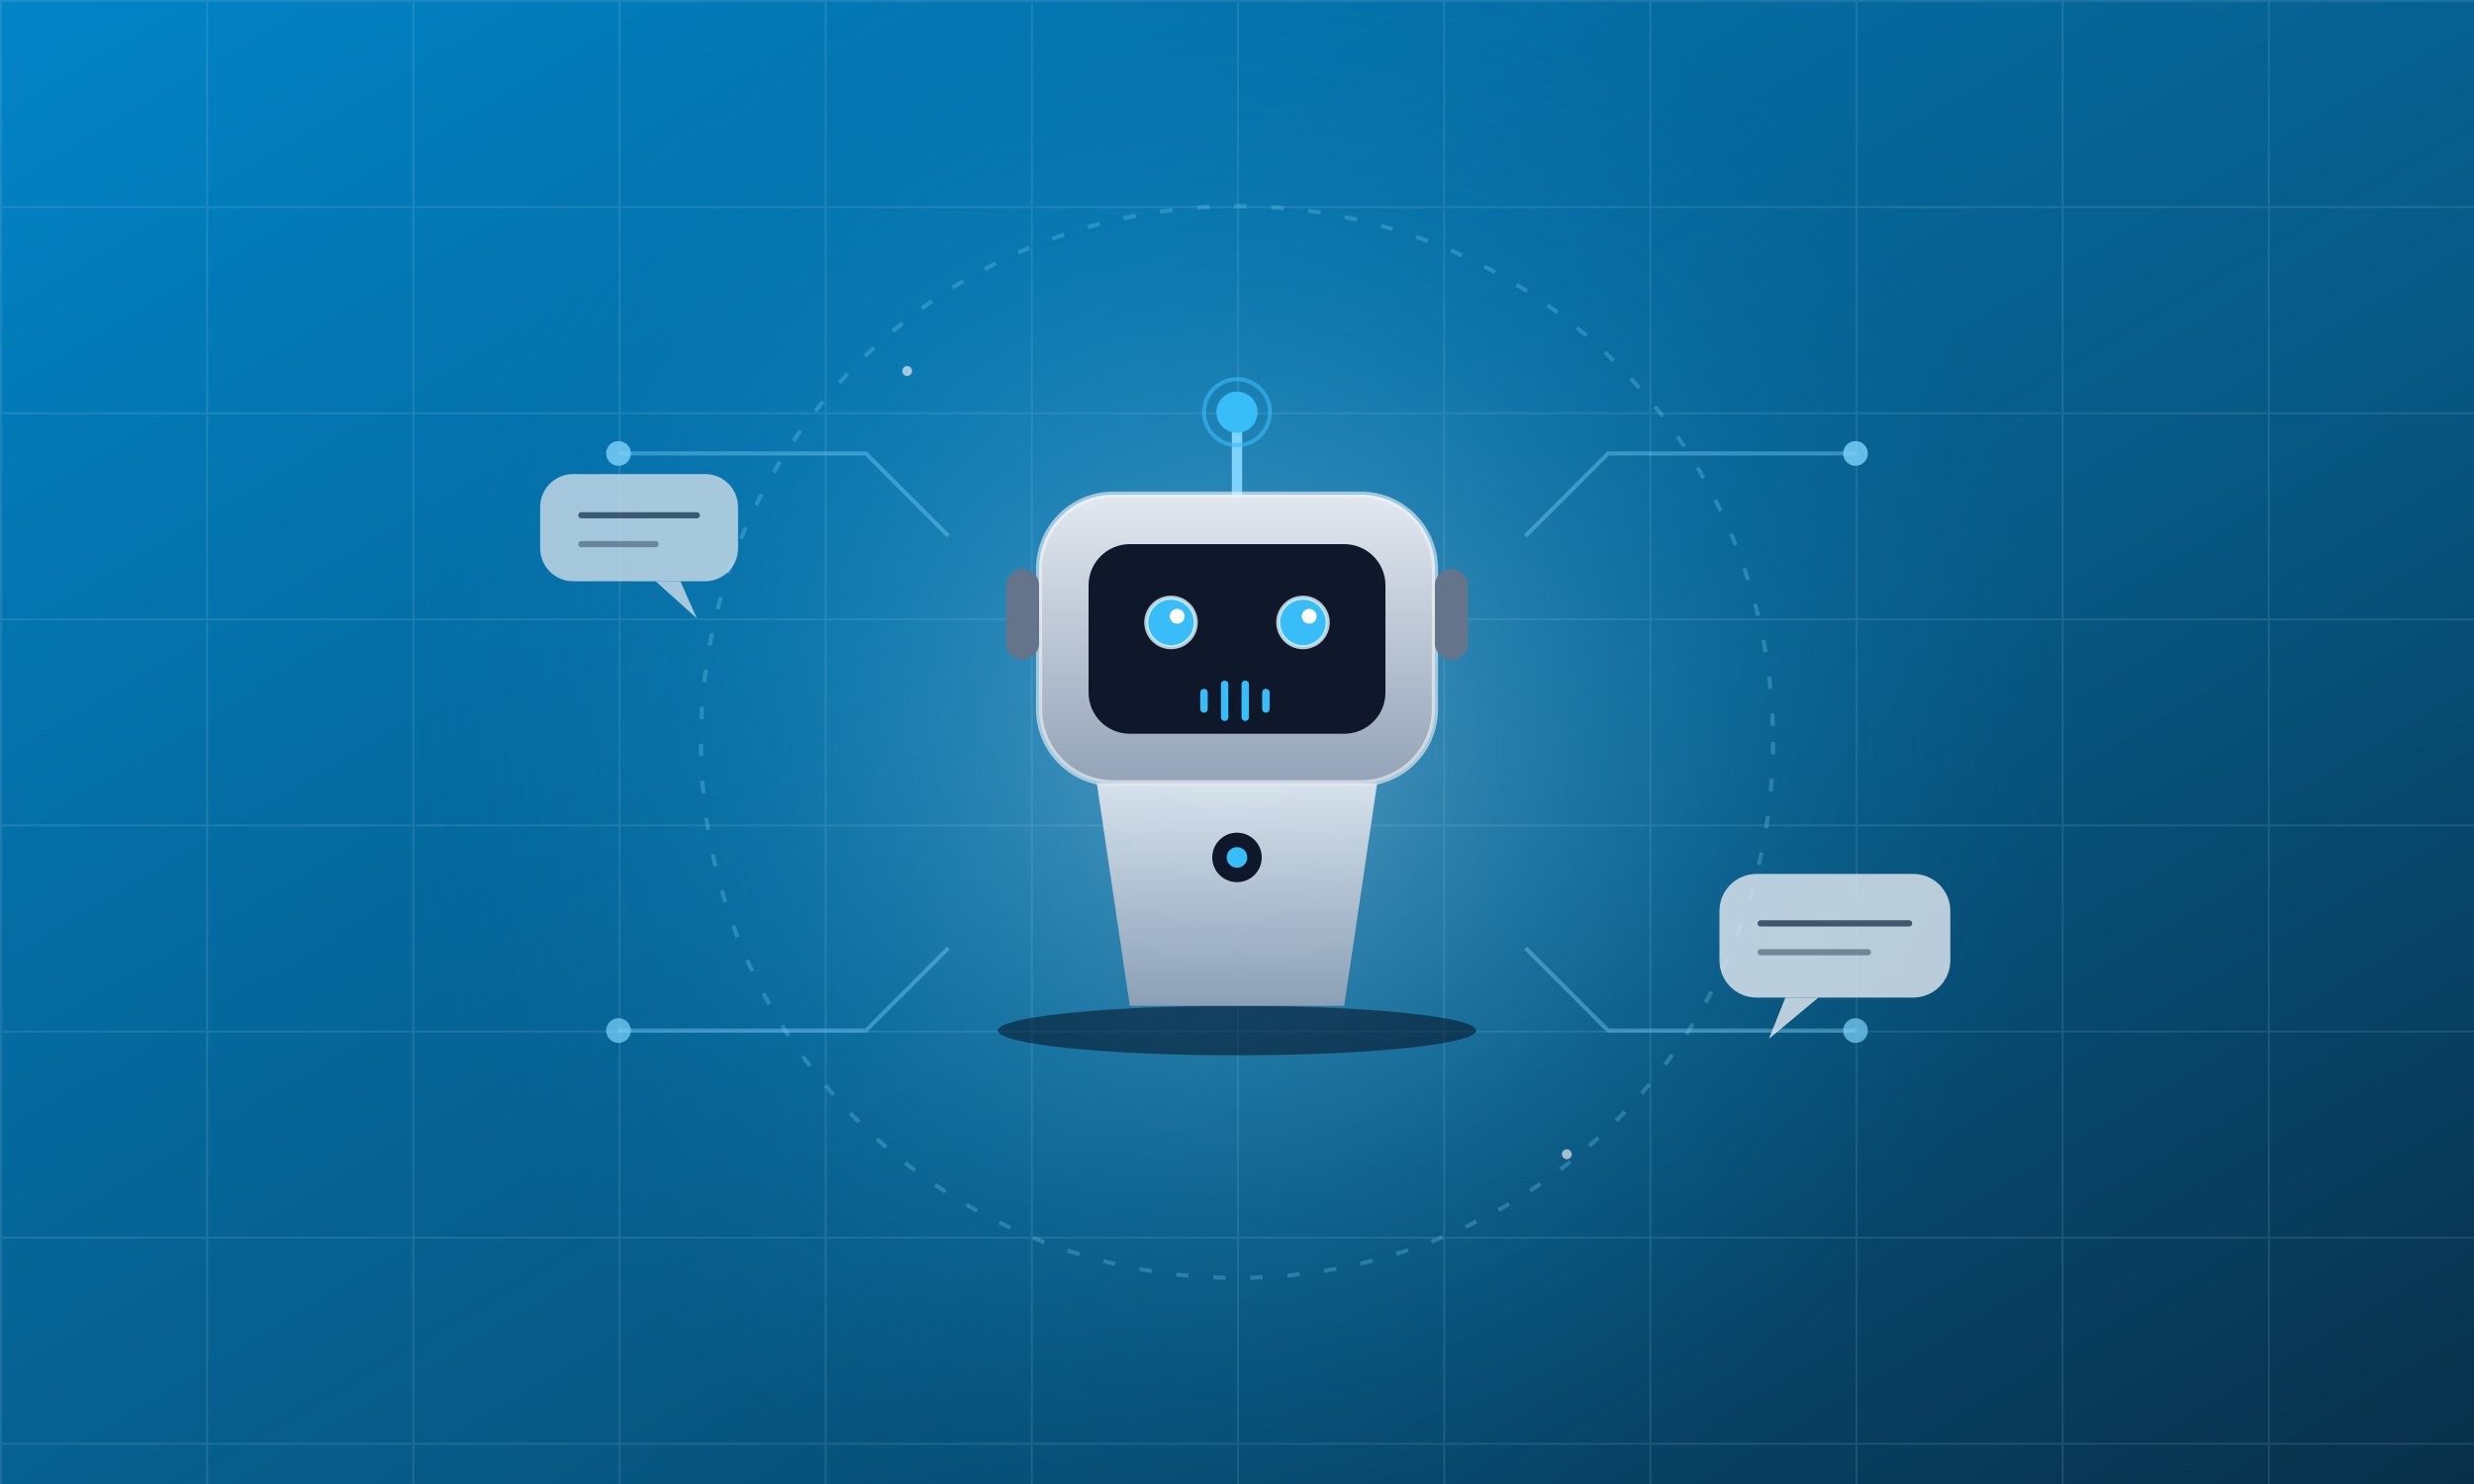
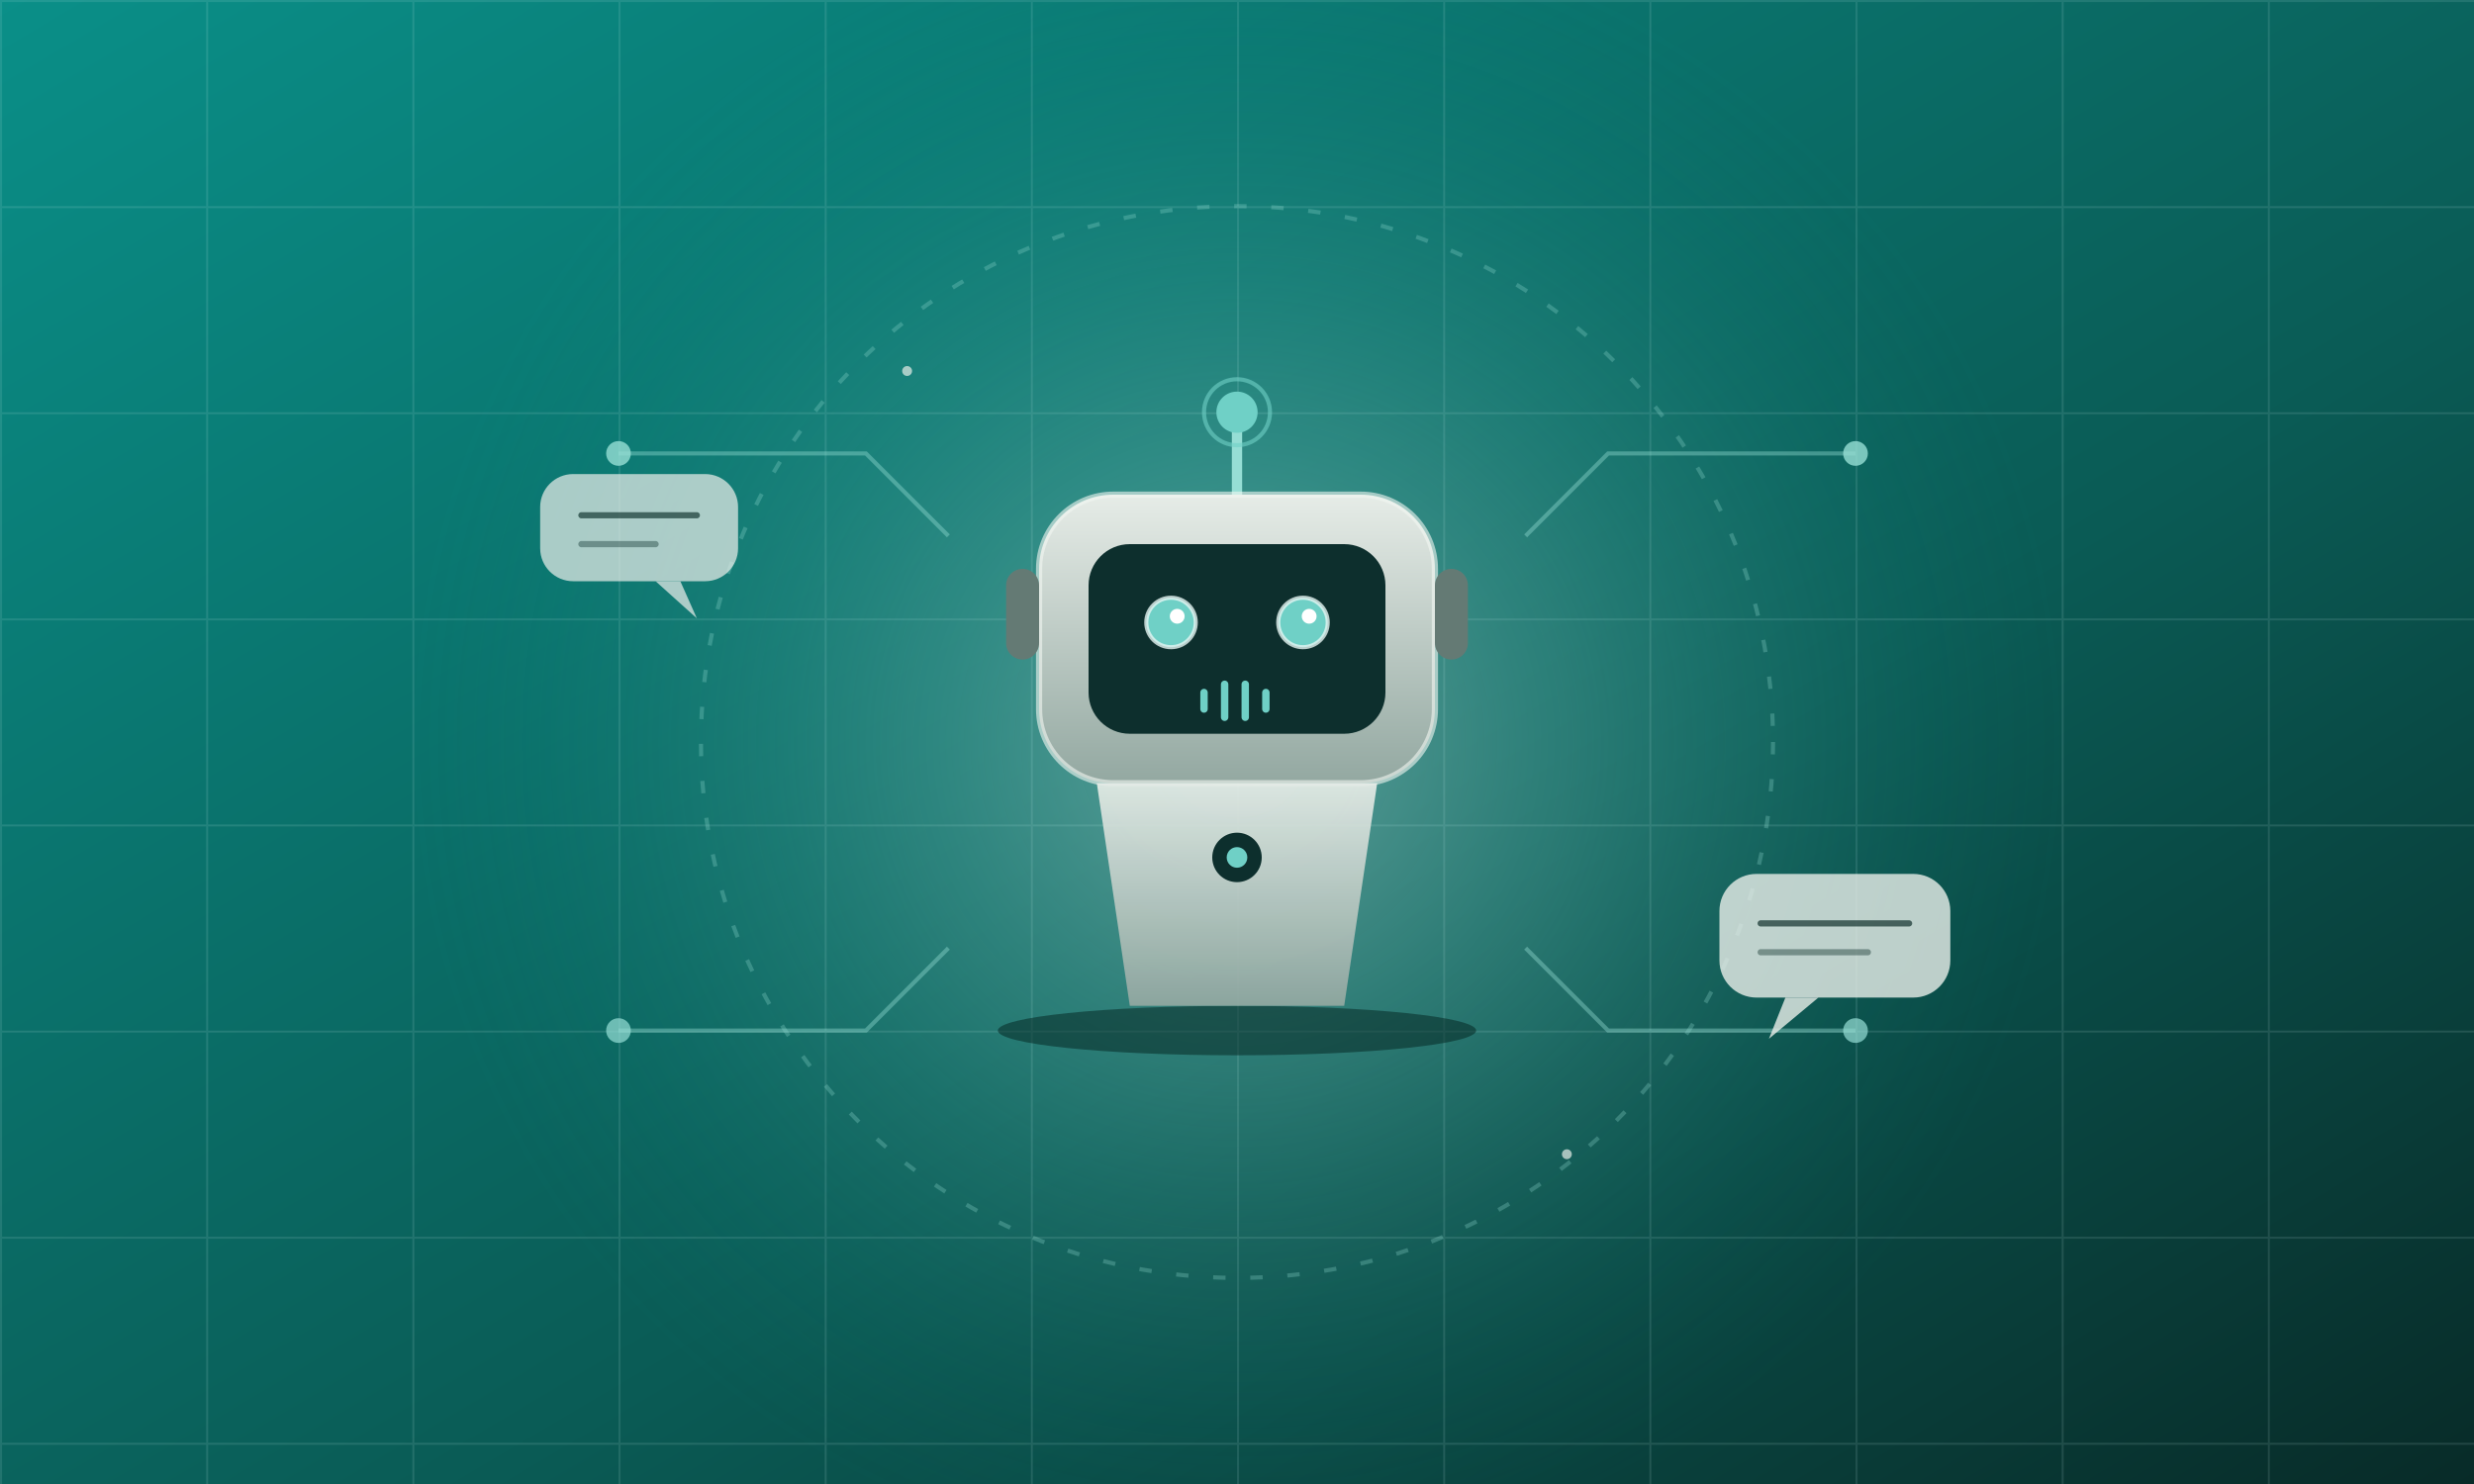
<svg xmlns="http://www.w3.org/2000/svg" viewBox="0 0 600 360" width="600" height="360" preserveAspectRatio="xMidYMid slice">
  <defs>
    <linearGradient id="agBg" x1="0" y1="0" x2="1" y2="1">
-       <stop offset="0%" stop-color="#0284c7" />
-       <stop offset="60%" stop-color="#075985" />
-       <stop offset="100%" stop-color="#082f49" />
+       <stop offset="0%" stop-color="#0a8f88" />
+       <stop offset="60%" stop-color="#0a5b55" />
+       <stop offset="100%" stop-color="#082b28" />
    </linearGradient>
    <radialGradient id="agGlow" cx="50%" cy="50%" r="50%">
-       <stop offset="0%" stop-color="#bae6fd" stop-opacity="0.45" />
-       <stop offset="60%" stop-color="#38bdf8" stop-opacity="0.14" />
-       <stop offset="100%" stop-color="#0284c7" stop-opacity="0" />
+       <stop offset="0%" stop-color="#ccf0eb" stop-opacity="0.45" />
+       <stop offset="60%" stop-color="#6fd0c6" stop-opacity="0.14" />
+       <stop offset="100%" stop-color="#0a8f88" stop-opacity="0" />
    </radialGradient>
    <linearGradient id="agHead" x1="0" y1="0" x2="0" y2="1">
-       <stop offset="0%" stop-color="#e2e8f0" />
-       <stop offset="100%" stop-color="#94a3b8" />
+       <stop offset="0%" stop-color="#e6ece7" />
+       <stop offset="100%" stop-color="#93a8a1" />
    </linearGradient>
    <pattern id="agGrid" x="0" y="0" width="50" height="50" patternUnits="userSpaceOnUse">
-       <path d="M 50 0 L 0 0 0 50" fill="none" stroke="#bae6fd" stroke-opacity="0.12" stroke-width="1" />
+       <path d="M 50 0 L 0 0 0 50" fill="none" stroke="#ccf0eb" stroke-opacity="0.12" stroke-width="1" />
    </pattern>
  </defs>
  <rect width="600" height="360" fill="url(#agBg)" />
  <rect width="600" height="360" fill="url(#agGrid)" />
  <circle cx="300" cy="180" r="200" fill="url(#agGlow)" />
-   <circle cx="300" cy="180" r="130" fill="none" stroke="#7dd3fc" stroke-opacity="0.28" stroke-width="1" stroke-dasharray="3 6" />
-   <g fill="#7dd3fc">
+   <circle cx="300" cy="180" r="130" fill="none" stroke="#96ded5" stroke-opacity="0.28" stroke-width="1" stroke-dasharray="3 6" />
+   <g fill="#96ded5">
    <circle cx="150" cy="110" r="3" opacity="0.8" />
    <circle cx="450" cy="110" r="3" opacity="0.8" />
    <circle cx="150" cy="250" r="3" opacity="0.7" />
    <circle cx="450" cy="250" r="3" opacity="0.7" />
  </g>
-   <g stroke="#7dd3fc" stroke-width="1" opacity="0.4">
+   <g stroke="#96ded5" stroke-width="1" opacity="0.4">
    <path d="M 150 110 L 210 110 L 230 130" fill="none" />
    <path d="M 450 110 L 390 110 L 370 130" fill="none" />
    <path d="M 150 250 L 210 250 L 230 230" fill="none" />
    <path d="M 450 250 L 390 250 L 370 230" fill="none" />
  </g>
  <g transform="translate(300 178)">
-     <ellipse cx="0" cy="72" rx="58" ry="6" fill="#020617" fill-opacity="0.5" />
-     <line x1="0" y1="-58" x2="0" y2="-74" stroke="#7dd3fc" stroke-width="2.5" stroke-linecap="round" />
-     <circle cx="0" cy="-78" r="5" fill="#38bdf8" />
-     <circle cx="0" cy="-78" r="8" fill="none" stroke="#38bdf8" stroke-width="1" opacity="0.6" />
+     <ellipse cx="0" cy="72" rx="58" ry="6" fill="#02221f" fill-opacity="0.5" />
+     <line x1="0" y1="-58" x2="0" y2="-74" stroke="#96ded5" stroke-width="2.5" stroke-linecap="round" />
+     <circle cx="0" cy="-78" r="5" fill="#6fd0c6" />
+     <circle cx="0" cy="-78" r="8" fill="none" stroke="#6fd0c6" stroke-width="1" opacity="0.6" />
    <rect x="-48" y="-58" width="96" height="70" rx="18" fill="url(#agHead)" />
-     <rect x="-48" y="-58" width="96" height="70" rx="18" fill="none" stroke="#f1f5f9" stroke-width="1.5" opacity="0.6" />
-     <rect x="-36" y="-46" width="72" height="46" rx="10" fill="#0f172a" />
-     <circle cx="-16" cy="-27" r="6" fill="#38bdf8" />
-     <circle cx="-16" cy="-27" r="6" fill="none" stroke="#e0f2fe" stroke-width="1" opacity="0.8" />
+     <rect x="-48" y="-58" width="96" height="70" rx="18" fill="none" stroke="#f2f6f2" stroke-width="1.5" opacity="0.6" />
+     <rect x="-36" y="-46" width="72" height="46" rx="10" fill="#0d2f2d" />
+     <circle cx="-16" cy="-27" r="6" fill="#6fd0c6" />
+     <circle cx="-16" cy="-27" r="6" fill="none" stroke="#e5f5f2" stroke-width="1" opacity="0.8" />
    <circle cx="-14.5" cy="-28.5" r="1.8" fill="#ffffff" />
-     <circle cx="16" cy="-27" r="6" fill="#38bdf8" />
-     <circle cx="16" cy="-27" r="6" fill="none" stroke="#e0f2fe" stroke-width="1" opacity="0.8" />
+     <circle cx="16" cy="-27" r="6" fill="#6fd0c6" />
+     <circle cx="16" cy="-27" r="6" fill="none" stroke="#e5f5f2" stroke-width="1" opacity="0.8" />
    <circle cx="17.5" cy="-28.5" r="1.8" fill="#ffffff" />
-     <g stroke="#38bdf8" stroke-width="1.8" stroke-linecap="round">
+     <g stroke="#6fd0c6" stroke-width="1.8" stroke-linecap="round">
      <line x1="-8" y1="-10" x2="-8" y2="-6" />
      <line x1="-3" y1="-12" x2="-3" y2="-4" />
      <line x1="2" y1="-12" x2="2" y2="-4" />
      <line x1="7" y1="-10" x2="7" y2="-6" />
    </g>
-     <rect x="-56" y="-40" width="8" height="22" rx="4" fill="#64748b" />
-     <rect x="48" y="-40" width="8" height="22" rx="4" fill="#64748b" />
+     <rect x="-56" y="-40" width="8" height="22" rx="4" fill="#647a74" />
+     <rect x="48" y="-40" width="8" height="22" rx="4" fill="#647a74" />
    <path d="M -34 12 L 34 12 L 26 66 L -26 66 Z" fill="url(#agHead)" opacity="0.92" />
-     <circle cx="0" cy="30" r="6" fill="#0f172a" />
-     <circle cx="0" cy="30" r="2.5" fill="#38bdf8" />
+     <circle cx="0" cy="30" r="6" fill="#0d2f2d" />
+     <circle cx="0" cy="30" r="2.5" fill="#6fd0c6" />
  </g>
  <g transform="translate(445 230)" opacity="0.9">
-     <rect x="-28" y="-18" width="56" height="30" rx="9" fill="#e2e8f0" fill-opacity="0.9" />
-     <path d="M -12 12 L -16 22 L -4 12 Z" fill="#e2e8f0" fill-opacity="0.9" />
-     <line x1="-18" y1="-6" x2="18" y2="-6" stroke="#475569" stroke-width="1.5" stroke-linecap="round" />
-     <line x1="-18" y1="1" x2="8" y2="1" stroke="#475569" stroke-width="1.5" stroke-linecap="round" opacity="0.6" />
+     <rect x="-28" y="-18" width="56" height="30" rx="9" fill="#e6ece7" fill-opacity="0.9" />
+     <path d="M -12 12 L -16 22 L -4 12 Z" fill="#e6ece7" fill-opacity="0.9" />
+     <line x1="-18" y1="-6" x2="18" y2="-6" stroke="#4b625d" stroke-width="1.5" stroke-linecap="round" />
+     <line x1="-18" y1="1" x2="8" y2="1" stroke="#4b625d" stroke-width="1.5" stroke-linecap="round" opacity="0.6" />
  </g>
  <g transform="translate(155 130)" opacity="0.85">
-     <rect x="-24" y="-15" width="48" height="26" rx="8" fill="#e2e8f0" fill-opacity="0.85" />
-     <path d="M 10 11 L 14 20 L 4 11 Z" fill="#e2e8f0" fill-opacity="0.85" />
-     <line x1="-14" y1="-5" x2="14" y2="-5" stroke="#475569" stroke-width="1.5" stroke-linecap="round" />
-     <line x1="-14" y1="2" x2="4" y2="2" stroke="#475569" stroke-width="1.5" stroke-linecap="round" opacity="0.6" />
+     <rect x="-24" y="-15" width="48" height="26" rx="8" fill="#e6ece7" fill-opacity="0.85" />
+     <path d="M 10 11 L 14 20 L 4 11 Z" fill="#e6ece7" fill-opacity="0.85" />
+     <line x1="-14" y1="-5" x2="14" y2="-5" stroke="#4b625d" stroke-width="1.5" stroke-linecap="round" />
+     <line x1="-14" y1="2" x2="4" y2="2" stroke="#4b625d" stroke-width="1.5" stroke-linecap="round" opacity="0.6" />
  </g>
-   <g fill="#e2e8f0">
+   <g fill="#e6ece7">
    <circle cx="220" cy="90" r="1.2" opacity="0.7" />
    <circle cx="380" cy="280" r="1.2" opacity="0.7" />
  </g>
</svg>
